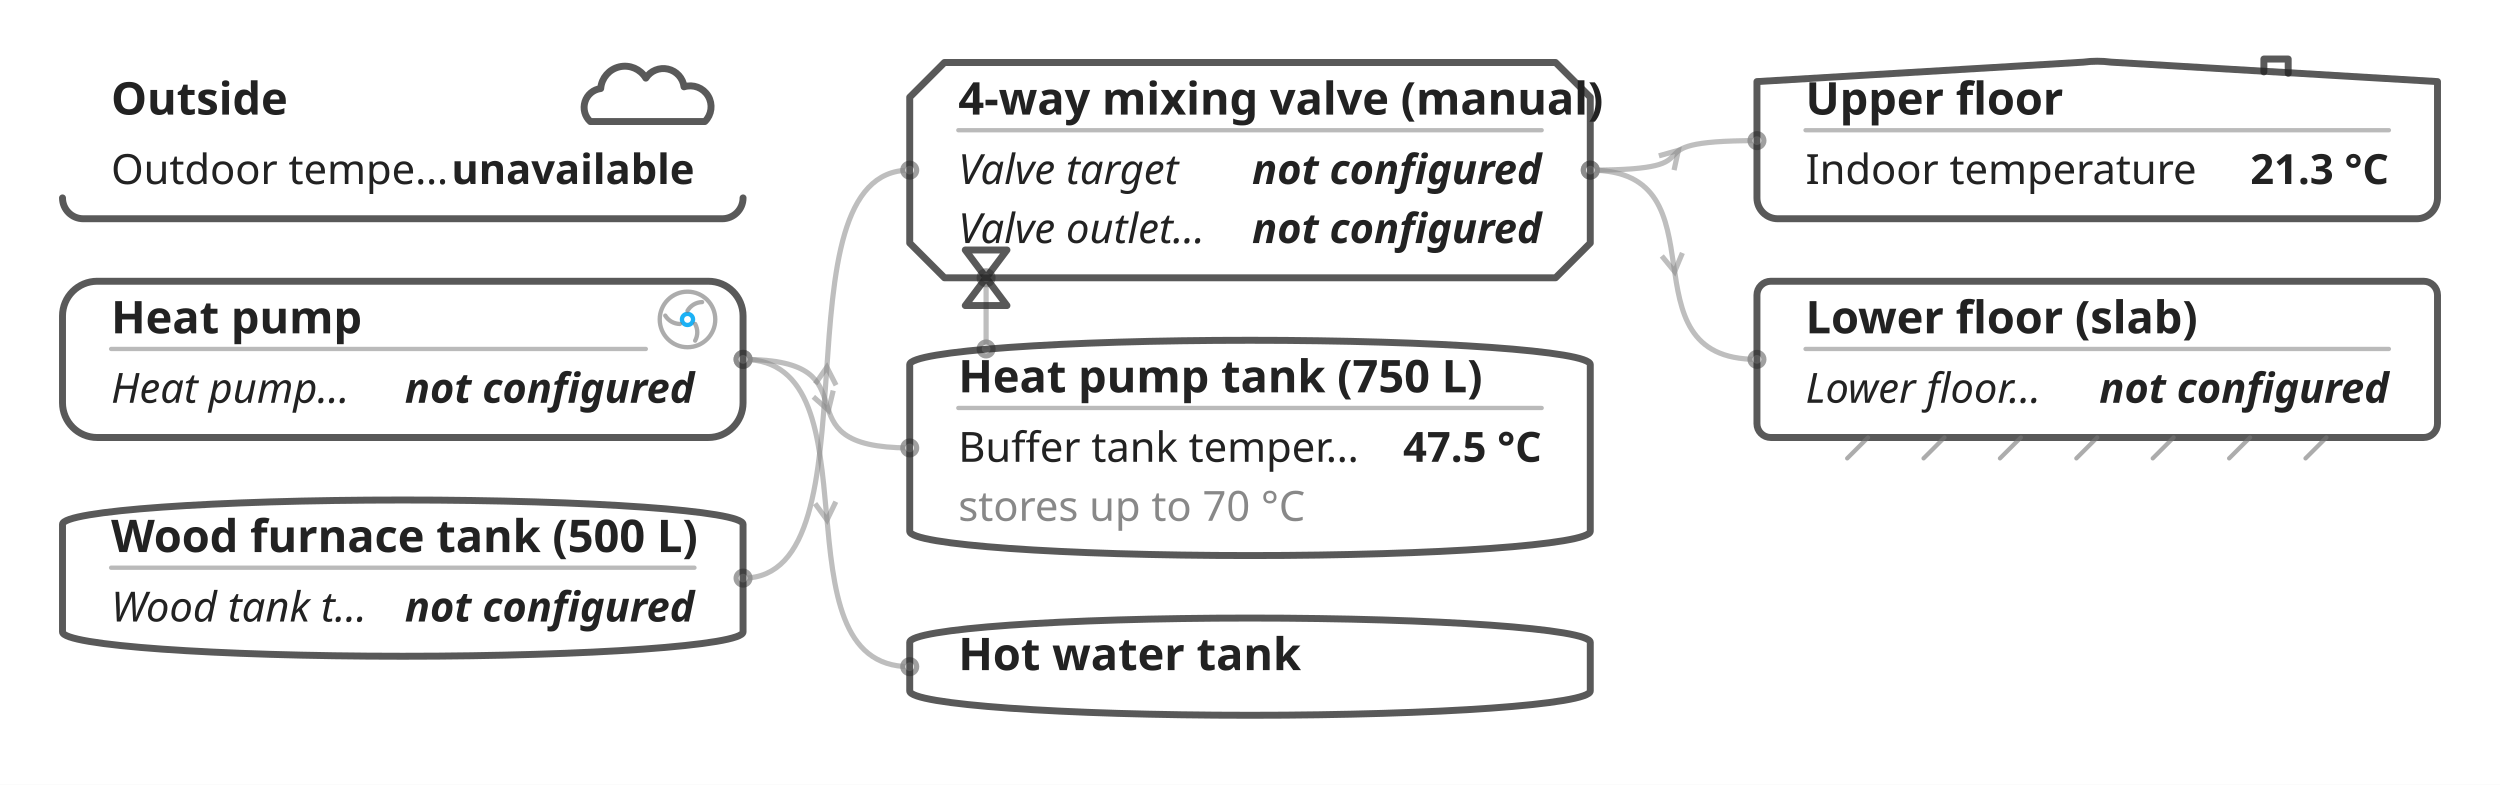
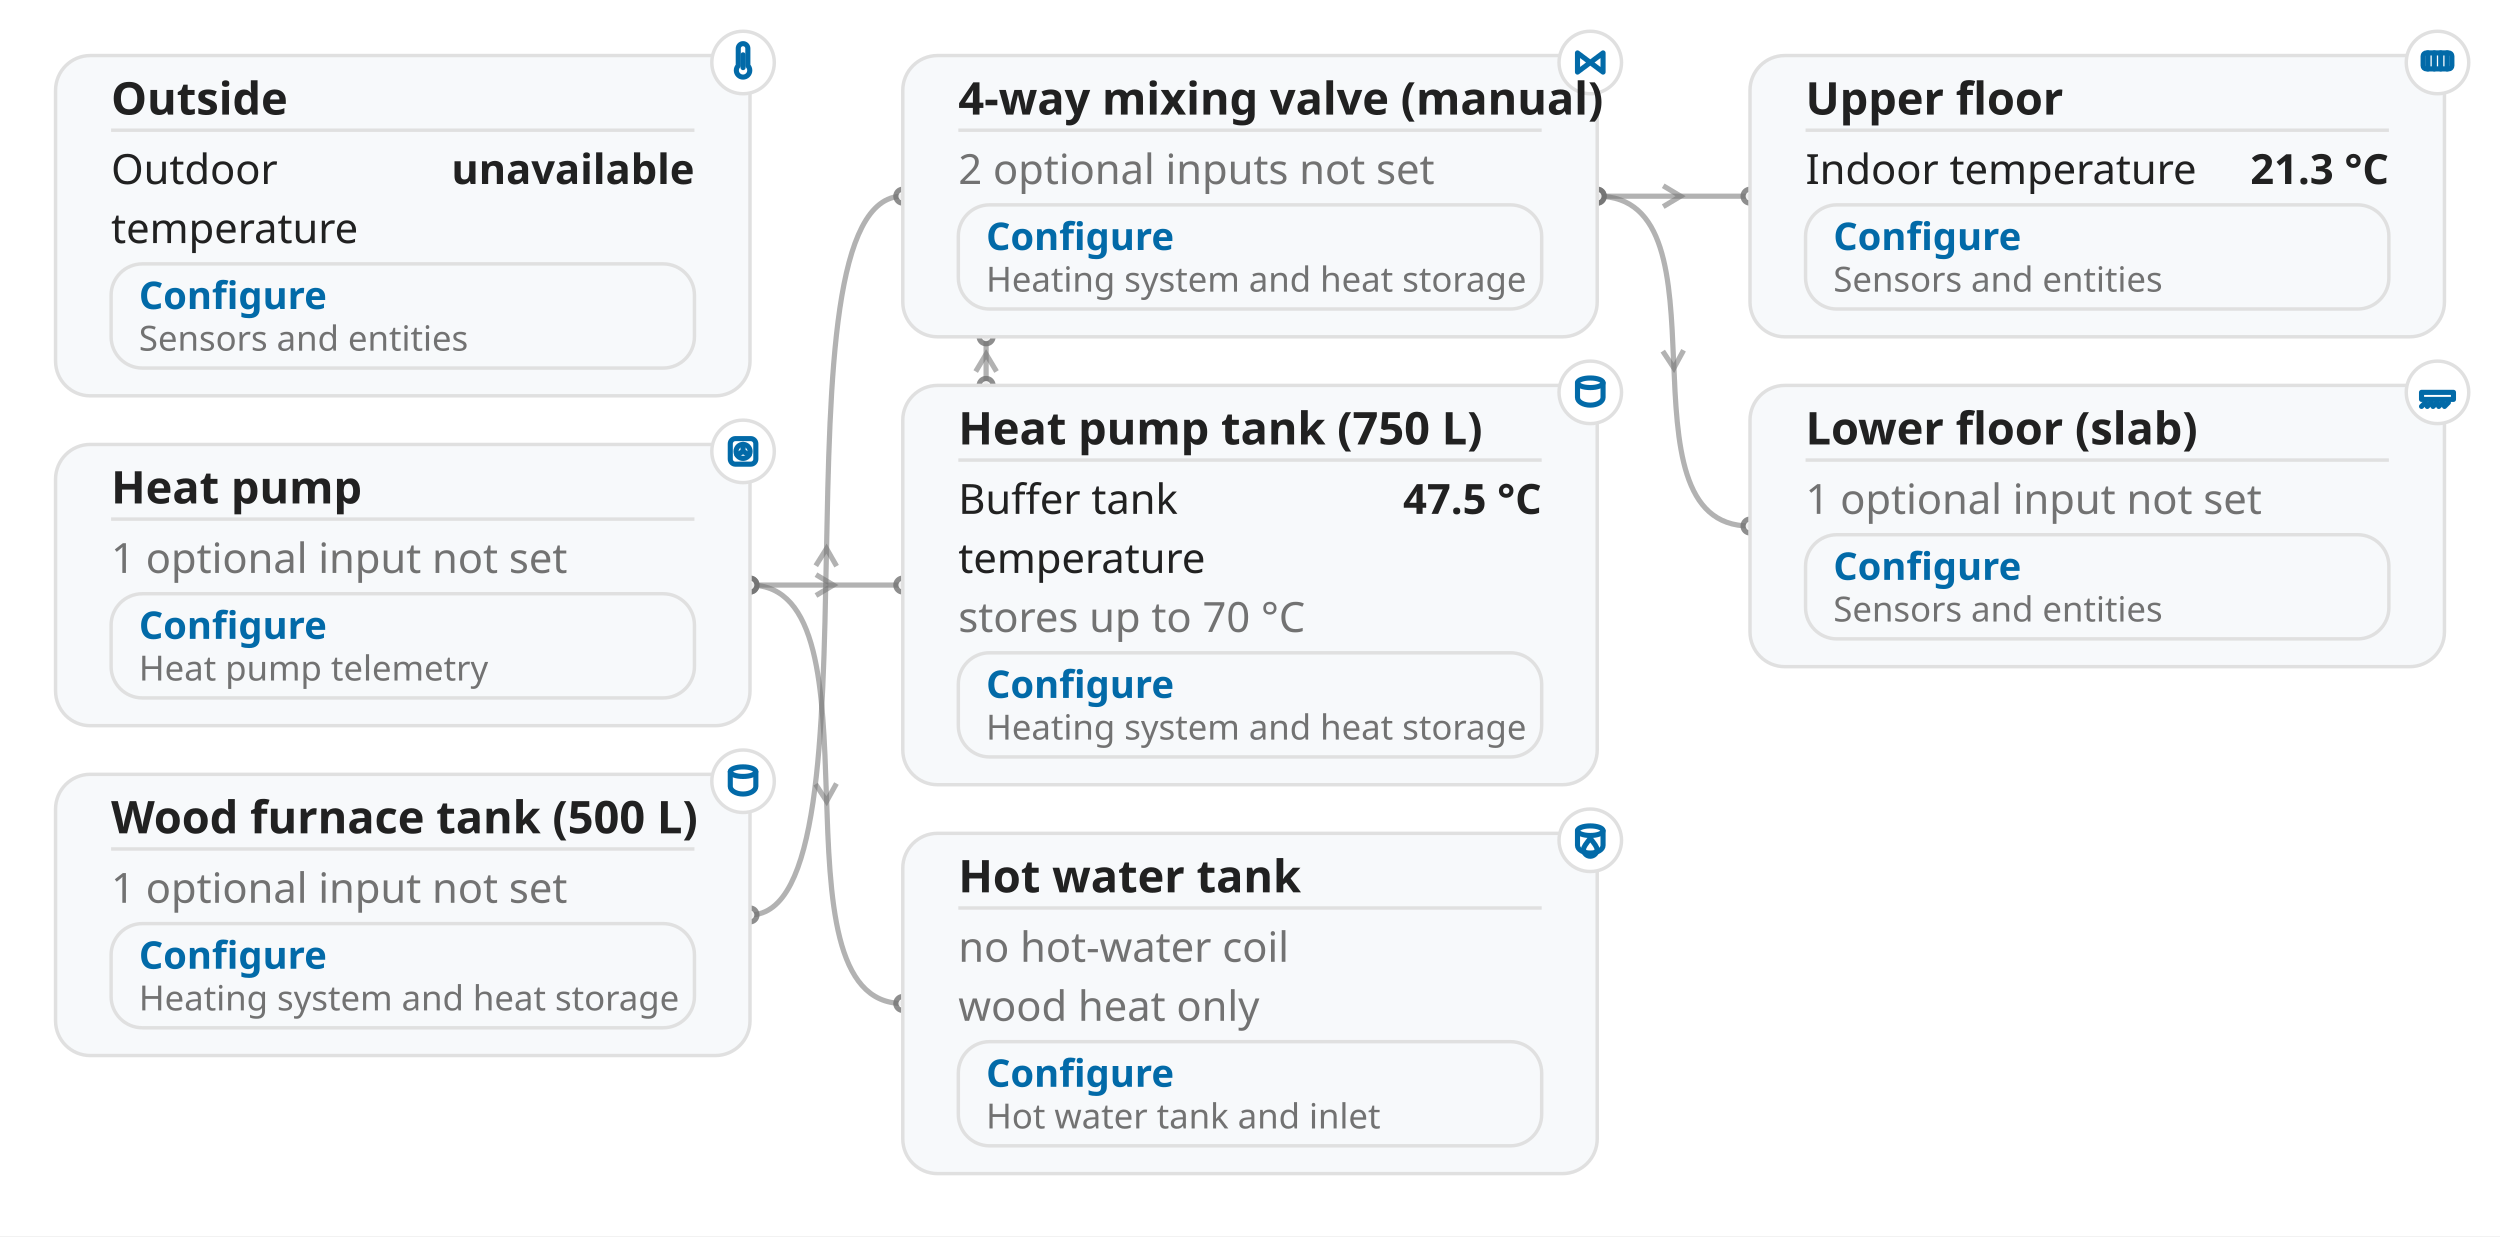
- <svg xmlns="http://www.w3.org/2000/svg" class="setup-svg" viewBox="0 0 720 226" role="group" aria-label="Configured system">
+ <svg xmlns="http://www.w3.org/2000/svg" class="setup-svg" viewBox="0 0 720 356" role="group" aria-label="Configured system">
  <style>svg { background: #fff; font-family: sans-serif; }
.setup-page { padding: 0.5em 0.25em; }
      .setup-svg { width: 100%; height: auto; display: block; }
-       /* The rect stays in the markup as the geometry carrier the tests
-          and the drag editor read; the contour paths draw the visible
-          outline (v4.3.0). */
-       .setup-box { fill: none; stroke: none; }
-       .setup-contour {
-         fill: none; stroke: #212121;
-         stroke-width: 2; opacity: 0.75;
+       /* The card (R10-UX-SETUP): the same surface, border and radius a
+          tile wears, painted on the rect that is also the geometry carrier
+          the tests and the drag editor read. ONE outline per box -- the
+          hand-drawn silhouettes it replaced drew a second one over this
+          rect's edge, which is the "wobbly double border" the owner's
+          screenshot names -- and opaque, so a pipe routed behind a card is
+          covered by it instead of crossing the text inside it. */
+       /* Everything inside a card takes its ink from the SAME darkMode switch
+          as the card's own surface: one pair, one switch, which is the rule
+          the tiles follow. A card that took its text from the theme's
+          variables would paint the theme's dark secondary grey on its own
+          light literal whenever Home Assistant reports darkMode false for a
+          theme that is dark -- measured at 2.63:1 on the HA dark arm before
+          this rule existed (R10-UX-SETUP). */
+       .setup-svg &gt; g {
+         --hpo-text: var(--hpo-ink, #212121);
+         --hpo-text-2: var(--hpo-ink-2, #727272);
+       }
+       .setup-box {
+         fill: var(--hpo-surface-2, #f7f9fb);
+         stroke: var(--hpo-divider, #e0e0e0); stroke-width: 1;
+       }
+       /* The rule under a card's title, in the card's own border colour: it
+          divides the header band from the rows, it is not a second outline. */
+       .setup-accent {
+         fill: none; stroke: var(--hpo-divider, #e0e0e0);
+         stroke-width: 1; pointer-events: none;
+       }
+       .setup-pipe-dot {
+         fill: var(--hpo-surface, #ffffff);
+         stroke: var(--hpo-text-2, #727272);
+         stroke-width: 1.5; opacity: 0.8; pointer-events: none;
+       }
+       .setup-flow {
+         fill: none; stroke: var(--hpo-text-2, #727272);
+         stroke-width: 1.5; opacity: 0.55; pointer-events: none;
+       }
+       .setup-pipe {
+         fill: none; stroke: var(--hpo-text-2, #727272);
+         stroke-width: 1.5; opacity: 0.55;
+       }
+       /* The coil's pipe is the one pipe that is not heating water
+          (R10-CARD-VOICE): the accent, and dashed in the muted ink while the
+          coil is configured but not modelled. */
+       .setup-pipe.coil-pipe {
+         stroke: var(--hpo-accent, #026aa8); stroke-width: 1.8; opacity: 0.85;
+       }
+       .setup-pipe.coil-pipe.off {
+         stroke: var(--hpo-text-2, #727272); stroke-dasharray: 3 3; opacity: 0.5;
+       }
+       /* The type disc on a card's corner: the page's own surface and border,
+          the glyph in the accent the coil's pipe wears. */
+       .badge-disc {
+         fill: var(--hpo-surface, #ffffff);
+         stroke: var(--hpo-divider, #e0e0e0); stroke-width: 1;
+       }
+       .type-badge path, .type-badge rect, .type-badge circle:not(.badge-disc),
+       .type-badge ellipse {
+         fill: none; stroke: var(--hpo-accent, #026aa8); stroke-width: 1.6;
        stroke-linecap: round; stroke-linejoin: round;
-         pointer-events: none;
-       }
-       .setup-accent {
-         fill: none; stroke: #757575;
-         stroke-width: 1.25; opacity: 0.6;
-         stroke-linecap: round; pointer-events: none;
-       }
-       .setup-accent.divider { opacity: 0.5; }
-       .setup-accent.hub {
-         stroke: #03a9f4; opacity: 0.9;
-       }
-       .setup-coil {
-         fill: none; stroke: #03a9f4;
-         stroke-width: 2; opacity: 0.85;
-         stroke-linecap: round; pointer-events: none;
-       }
-       .setup-pipe-dot {
-         fill: #fff;
-         stroke: #888;
-         stroke-width: 1.5; opacity: 0.8; pointer-events: none;
-       }
-       .setup-flow {
-         fill: none; stroke: #888;
-         stroke-width: 1.5; opacity: 0.55; pointer-events: none;
-       }
-       .setup-pipe {
-         fill: none; stroke: #888;
-         stroke-width: 1.5; opacity: 0.55;
-       }
+       }
+       .type-badge { pointer-events: none; }
+       .type-badge.off { opacity: 0.45; }
+       .type-badge.off .badge-disc { stroke-dasharray: 2 2; }
      .setup-title {
        font-size: 13px; font-weight: 600;
-         fill: #222;
-       }
-       .setup-slot { font-size: 12px; fill: #222; }
-       .setup-slot.empty {
-         fill: #222;
-         font-style: italic;
-       }
-       .setup-slot.extra { fill: #888; }
+         fill: var(--hpo-text, #212121);
+       }
+       .setup-slot {
+         font-size: 12px; fill: var(--hpo-text, #212121);
+         font-variant-numeric: tabular-nums;
+       }
+       /* An unset input, drawn only when its box's folded block is open: the
+          secondary text colour, never the weight of a reading. It used to be
+          set in the same colour AND bold value as a live row, which is what
+          crowded the readings out of the diagram (R10-UX-SETUP). */
+       .setup-slot.empty { fill: var(--hpo-text-2, #727272); }
+       .setup-slot.empty .setup-value { font-weight: 400; }
+       /* The folded block's own line: the count, in the same muted voice as
+          the rows it stands for. */
+       .setup-slot.folded { fill: var(--hpo-text-2, #727272); }
+       .setup-slot.extra { fill: var(--hpo-text-2, #727272); }
      .setup-value { font-weight: 600; }
+       /* The Configure control, in the product's chip: the same border,
+          radius and label size a legend chip wears, so a button drawn inside
+          the diagram is the same object as a button drawn beside it. */
+       .setup-chip {
+         fill: transparent;
+         stroke: var(--hpo-divider, #e0e0e0); stroke-width: 1;
+         pointer-events: none;
+       }
+       /* The twin under the pill is what takes the pointer, so it carries the
+          cursor and the hover state lights the pill it sits behind. */
+       .setup-chip-hit { fill: transparent; cursor: pointer; }
+       .setup-chip-hit:hover + .setup-chip {
+         stroke: var(--hpo-primary, #03a9f4);
+         fill: var(--hpo-primary, #03a9f4); fill-opacity: 0.08;
+       }
+       .setup-chip-label {
+         font-size: 11px; font-weight: 600; fill: var(--hpo-accent, #026aa8);
+         pointer-events: none;
+       }
+       /* The options page the button means, under its verb. */
+       .setup-chip-page {
+         font-size: 10px; fill: var(--hpo-text-2, #727272);
+         pointer-events: none;
+       }
+       /* Where the page each button names is, said once above the drawing. */
+       .setup-dest {
+         color: var(--hpo-text-2, #727272);
+         font-size: 0.85em; margin: 0 0.25em 0.5em 0.25em; max-width: 70ch;
+       }
      .setup-hint {
-         color: #757575;
+         color: var(--hpo-text-2, #727272);
        font-size: 0.85em; padding: 0.5em 0.25em;
      }
      .setup-result {
-         color: #757575;
+         color: var(--hpo-text-2, #727272);
        font-size: 0.85em; padding: 0 0.25em 0.5em 0.25em;
      }
      .setup-hit { fill: transparent; cursor: pointer; }
      /* fill-opacity, not opacity: element opacity would fade the focus
         ring stroked on this same rect down to 12% as soon as the pointer
         crossed a keyboard-focused row -- and :hover and :focus-visible
         have equal specificity, so the later rule would win. Tinting only
         the fill leaves the ring alone. */
      .setup-hit:hover {
-         fill: #03a9f4; fill-opacity: 0.12;
+         fill: var(--hpo-primary, #03a9f4); fill-opacity: 0.12;
+       }
+       /* The folded block's own target says so differently: it is a
+          disclosure, not a slot, and a wash the width of the row would read
+          as the same control the chip beside it is. It carries no wash at
+          all. Declared after .setup-hit:hover, which has the same
+          specificity. */
+       .setup-fold-hit:hover {
+         fill: transparent; fill-opacity: 0;
      }

      /* The layout editor (v3.16.0, issue #40) */
      .layout-bar {
        display: flex; align-items: center; gap: 0.5em;
        flex-wrap: wrap; padding: 0 0.25em 0.4em 0.25em;
      }
-       .layout-bar button {
-         font: inherit; font-size: 0.85em; cursor: pointer;
-         border: 1px solid #e0e0e0;
-         background: transparent; color: #212121;
-         border-radius: 1em; padding: 0.2em 0.9em;
-       }
      .layout-bar button:focus-visible {
-         outline: 2px solid #03a9f4;
+         outline: 2px solid var(--hpo-primary, #03a9f4);
        outline-offset: 2px;
      }
-       .layout-edit-toggle.on { border-color: #03a9f4; }
+       /* A pressed toggle says so in the ink and not only in the border: the
+          accent is the token measured against the card, and a 1 px border
+          moving is a state a reader can miss at a glance. */
+       .layout-edit-toggle.on {
+         border-color: var(--hpo-primary, #03a9f4);
+         color: var(--hpo-accent, #026aa8);
+       }
      .layout-bar button[disabled] { opacity: 0.45; cursor: default; }
      .layout-verdict {
        flex: 1 1 100%; font-size: 0.85em;
-         color: #757575;
-       }
-       .layout-verdict.match { color: #212121; }
+         color: var(--hpo-text-2, #727272);
+       }
+       .layout-verdict.match { color: var(--hpo-text, #212121); }
      /* Editing widens the pipes: a 1.5-unit stroke is a hopeless click
         target, and clicking a pipe is how one is removed. */
      .setup-svg.editing .setup-pipe { stroke-width: 3.5; cursor: pointer; }
      /* With stroke: none an unfilled rect catches no pointer, so the
         move cursor needs pointer-events back on the surface; hit rects
         painted later still win over their own rows, and drags themselves
         are geometric via _layoutBoxAt either way. */
      .setup-svg.editing .setup-box { cursor: move; pointer-events: all; }
      /* Ornament off while editing: pipes widen into click targets and
         ports appear, and dots or chevrons under the pointer would only
         lie about what is clickable. */
      .setup-svg.editing .setup-pipe-dot,
      .setup-svg.editing .setup-flow { display: none; }
      /* A drag on a touch screen must move the box, not scroll the page. */
      .setup-svg.editing { touch-action: none; }
      .setup-pipe.layout-match {
-         stroke: #03a9f4; opacity: 0.9;
+         stroke: var(--hpo-primary, #03a9f4); opacity: 0.9;
      }
      .setup-pipe.invalid {
        stroke: #db4437; opacity: 0.95;
        stroke-dasharray: 6 4;
      }</style>
  <rect x="0" y="0" width="100%" height="100%" fill="#ffffff" />
-   <path class="setup-pipe" data-edge="heat_pump&gt;buffer_tank" d="M 214 103.5       C 254 103.5,         222 129, 262 129" />
-   <circle class="setup-pipe-dot" cx="214" cy="103.5" r="2" />
-   <circle class="setup-pipe-dot" cx="262" cy="129" r="2" />
-   <path class="setup-flow" d="M 234.24 114.286 L 238.599 118.158 L 239.964 112.49" />
-   <path class="setup-pipe" data-edge="buffer_tank&gt;mixing_valve" d="M 284 80         L 284 100.5" />
-   <circle class="setup-pipe-dot" cx="284" cy="80" r="2" />
-   <circle class="setup-pipe-dot" cx="284" cy="100.5" r="2" />
-   <path class="setup-pipe" data-edge="wood_tank&gt;mixing_valve" d="M 214 166.5       C 254 166.5,         222 49, 262 49" />
-   <circle class="setup-pipe-dot" cx="214" cy="166.5" r="2" />
-   <circle class="setup-pipe-dot" cx="262" cy="49" r="2" />
-   <path class="setup-flow" d="M 240.789 110.947 L 238.136 105.755 L 234.803 110.539" />
-   <path class="setup-pipe" data-edge="mixing_valve&gt;upper_zone" d="M 458 49       C 498 49,         466 40.5, 506 40.5" />
-   <circle class="setup-pipe-dot" cx="458" cy="49" r="2" />
-   <circle class="setup-pipe-dot" cx="506" cy="40.5" r="2" />
-   <path class="setup-flow" d="M 482.129 48.991 L 483.371 43.294 L 477.759 44.879" />
-   <path class="setup-pipe" data-edge="mixing_valve&gt;lower_zone" d="M 458 49       C 498 49,         466 103.5, 506 103.5" />
-   <circle class="setup-pipe-dot" cx="458" cy="49" r="2" />
-   <circle class="setup-pipe-dot" cx="506" cy="103.5" r="2" />
-   <path class="setup-flow" d="M 478.596 73.718 L 482.29 78.229 L 484.532 72.846" />
-   <path class="setup-pipe" data-edge="heat_pump&gt;dhw_tank" d="M 214 103.5       C 254 103.5,         222 192, 262 192" />
-   <circle class="setup-pipe-dot" cx="214" cy="103.5" r="2" />
-   <circle class="setup-pipe-dot" cx="262" cy="192" r="2" />
-   <path class="setup-flow" d="M 234.742 145.032 L 238.18 149.742 L 240.718 144.492" />
-   <g>
-     <rect class="setup-box" x="16" y="16" width="200" height="49" rx="8" />
-     <path class="setup-contour kind-outdoor" d="M 18 57 A 6 6 0 0 0 24 63 H 208 A 6 6 0 0 0 214 57" />
-     <path class="setup-contour" d="M 170 35 A 5.5 5.5 0 0 1 173 25.5 A 7 7 0 0 1 186 22.5 A 6 6 0 0 1 197 25 A 6 6 0 0 1 203 35 Z" />
+   <path class="setup-pipe" data-edge="heat_pump&gt;buffer_tank" d="M 216 168.5       C 256 168.5,         220 168.5, 260 168.5" />
+   <circle class="setup-pipe-dot" cx="216" cy="168.5" r="2" />
+   <circle class="setup-pipe-dot" cx="260" cy="168.5" r="2" />
+   <path class="setup-flow" d="M 235 171.5 L 240 168.5 L 235 165.5" />
+   <path class="setup-pipe" data-edge="buffer_tank&gt;mixing_valve" d="M 284 97         L 284 111" />
+   <circle class="setup-pipe-dot" cx="284" cy="97" r="2" />
+   <circle class="setup-pipe-dot" cx="284" cy="111" r="2" />
+   <path class="setup-flow" d="M 287 107 L 284 102 L 281 107" />
+   <path class="setup-pipe" data-edge="wood_tank&gt;mixing_valve" d="M 216 263.5       C 256 263.5,         220 56.5, 260 56.5" />
+   <circle class="setup-pipe-dot" cx="216" cy="263.5" r="2" />
+   <circle class="setup-pipe-dot" cx="260" cy="56.5" r="2" />
+   <path class="setup-flow" d="M 240.941 163.057 L 238.039 158 L 234.943 162.941" />
+   <path class="setup-pipe" data-edge="mixing_valve&gt;upper_zone" d="M 460 56.5       C 500 56.5,         464 56.5, 504 56.5" />
+   <circle class="setup-pipe-dot" cx="460" cy="56.5" r="2" />
+   <circle class="setup-pipe-dot" cx="504" cy="56.5" r="2" />
+   <path class="setup-flow" d="M 479 59.5 L 484 56.5 L 479 53.5" />
+   <path class="setup-pipe" data-edge="mixing_valve&gt;lower_zone" d="M 460 56.5       C 500 56.5,         464 151.5, 504 151.5" />
+   <circle class="setup-pipe-dot" cx="460" cy="56.5" r="2" />
+   <circle class="setup-pipe-dot" cx="504" cy="151.5" r="2" />
+   <path class="setup-flow" d="M 478.876 101.129 L 482.084 105.998 L 484.871 100.876" />
+   <path class="setup-pipe" data-edge="heat_pump&gt;dhw_tank" d="M 216 168.5       C 256 168.5,         220 289, 260 289" />
+   <circle class="setup-pipe-dot" cx="216" cy="168.5" r="2" />
+   <circle class="setup-pipe-dot" cx="260" cy="289" r="2" />
+   <path class="setup-flow" d="M 234.902 225.851 L 238.066 230.749 L 240.899 225.652" />
+   <g>
+     <rect class="setup-box" x="16" y="16" width="200" height="98" rx="10" />
+     <path class="setup-accent divider" d="M 32 37.5 L 200 37.5" />
+     <g class="type-badge" data-type="outside" aria-hidden="true">
+       <circle class="badge-disc" cx="214" cy="18" r="9" />
+       <g transform="translate(214 18) scale(0.92)">
+         <path d="M-1.5-4.4 v5.4 a2.1 2.1 0 1 0 3 0 V-4.4 a1.5 1.5 0 0 0-3 0" />
+         <path d="M0-2.4 v4" />
+       </g>
+     </g>
    <text class="setup-title" x="32" y="33">Outside</text>
    <text class="setup-slot" x="32" y="53">
-       <tspan>Outdoor tempe…</tspan>
-       <tspan class="setup-value" x="200" text-anchor="end">unavailable</tspan>
-     </text>
-     <rect class="setup-hit" data-key="outdoor_temp_entity" tabindex="0" role="button" aria-label="Outdoor temperature — click to assign" x="20" y="41" width="192" height="15" rx="3">
+       <tspan x="32" y="53">Outdoor</tspan>
+       <tspan x="32" y="70">temperature</tspan>
+       <tspan class="setup-value" x="200" y="53" text-anchor="end">unavailable</tspan>
+     </text>
+     <rect class="setup-hit" data-key="outdoor_temp_entity" tabindex="0" role="button" aria-label="Outdoor temperature — click to assign" x="20" y="41" width="192" height="32" rx="3">
        </rect>
-   </g>
-   <g>
-     <rect class="setup-box" x="16" y="79" width="200" height="49" rx="8" />
-     <path class="setup-contour kind-heat_pump" d="M 28 81 H 204 A 10 10 0 0 1 214 91 V 116 A 10 10 0 0 1 204 126 H 28 A 10 10 0 0 1 18 116 V 91 A 10 10 0 0 1 28 81 Z" />
-     <path class="setup-accent" d="M 190 92 A 8 8 0 1 1 206 92 A 8 8 0 1 1 190 92" />
-     <circle class="setup-accent hub" cx="198" cy="92" r="1.6" />
-     <path class="setup-accent" d="M 198 89.5 A 5 5 0 0 1 202.2 87 M 200.2 93.3 A 5 5 0 0 1 200.2 98.1 M 195.8 93.3 A 5 5 0 0 1 191.6 90.9" />
-     <path class="setup-accent divider" d="M 32 100.5 L 186 100.5" />
-     <text class="setup-title" x="32" y="96">Heat pump</text>
-     <text class="setup-slot empty" x="32" y="116">
-       <tspan>Heat pump…</tspan>
-       <tspan class="setup-value" x="200" text-anchor="end">not configured</tspan>
-     </text>
-     <rect class="setup-hit" data-key="heat_pump_switch_entity" tabindex="0" role="button" aria-label="Heat pump switch — click to assign" x="20" y="104" width="192" height="15" rx="3">
+     <rect class="setup-chip-hit" data-configure="outdoor" tabindex="0" role="button" aria-label="Configure: Sensors and entities" x="32" y="76" width="168" height="30" rx="9" />
+     <rect class="setup-chip" x="32" y="76" width="168" height="30" rx="9" />
+     <text class="setup-chip-label" x="40" y="89">Configure</text>
+     <text class="setup-chip-page" x="40" y="101">Sensors and entities</text>
+   </g>
+   <g>
+     <rect class="setup-box" x="16" y="128" width="200" height="81" rx="10" />
+     <path class="setup-accent divider" d="M 32 149.5 L 200 149.5" />
+     <g class="type-badge" data-type="heat_source" aria-hidden="true">
+       <circle class="badge-disc" cx="214" cy="130" r="9" />
+       <g transform="translate(214 130) scale(0.92)">
+         <rect x="-4" y="-4" width="8" height="8" rx="1.6" />
+         <circle cx="0" cy="0" r="2.2" />
+         <path d="M0-2.2 V0 M1.9 1.1 L0 0 M-1.9 1.1 L0 0" />
+       </g>
+     </g>
+     <text class="setup-title" x="32" y="145">Heat pump</text>
+     <text class="setup-slot folded" x="32" y="165">
+       <tspan x="32" y="165">1 optional input not set</tspan>
+     </text>
+     <rect class="setup-hit setup-fold-hit" data-fold="heat_pump_switch_entity" data-place="heat_pump" aria-expanded="false" tabindex="0" role="button" aria-label="Show the 1 unset inputs" x="20" y="150.7" width="192" height="19.6" rx="3" />
+     <rect class="setup-chip-hit" data-configure="heat_pump" tabindex="0" role="button" aria-label="Configure: Heat pump telemetry" x="32" y="171" width="168" height="30" rx="9" />
+     <rect class="setup-chip" x="32" y="171" width="168" height="30" rx="9" />
+     <text class="setup-chip-label" x="40" y="184">Configure</text>
+     <text class="setup-chip-page" x="40" y="196">Heat pump telemetry</text>
+   </g>
+   <g>
+     <rect class="setup-box" x="16" y="223" width="200" height="81" rx="10" />
+     <path class="setup-accent divider" d="M 32 244.5 L 200 244.5" />
+     <g class="type-badge" data-type="store" aria-hidden="true">
+       <circle class="badge-disc" cx="214" cy="225" r="9" />
+       <g transform="translate(214 225) scale(0.92)">
+         <path d="M-4-3 v4.6 a4 2.4 0 0 0 8 0 V-3" />
+         <ellipse cx="0" cy="-3" rx="4" ry="1.5" />
+       </g>
+     </g>
+     <text class="setup-title" x="32" y="240">Wood furnace tank (500 L)</text>
+     <text class="setup-slot folded" x="32" y="260">
+       <tspan x="32" y="260">1 optional input not set</tspan>
+     </text>
+     <rect class="setup-hit setup-fold-hit" data-fold="wood_tank_top_entity" data-place="wood_tank" aria-expanded="false" tabindex="0" role="button" aria-label="Show the 1 unset inputs" x="20" y="245.7" width="192" height="19.6" rx="3" />
+     <rect class="setup-chip-hit" data-configure="wood_tank" tabindex="0" role="button" aria-label="Configure: Heating system and heat storage" x="32" y="266" width="168" height="30" rx="9" />
+     <rect class="setup-chip" x="32" y="266" width="168" height="30" rx="9" />
+     <text class="setup-chip-label" x="40" y="279">Configure</text>
+     <text class="setup-chip-page" x="40" y="291">Heating system and heat storage</text>
+   </g>
+   <g>
+     <rect class="setup-box" x="260" y="16" width="200" height="81" rx="10" />
+     <path class="setup-accent divider" d="M 276 37.5 L 444 37.5" />
+     <g class="type-badge" data-type="valve" aria-hidden="true">
+       <circle class="badge-disc" cx="458" cy="18" r="9" />
+       <g transform="translate(458 18) scale(0.92)">
+         <path d="M-4-3 L4 3 L4-3 L-4 3 Z" />
+       </g>
+     </g>
+     <text class="setup-title" x="276" y="33">4-way mixing valve (manual)</text>
+     <text class="setup-slot folded" x="276" y="53">
+       <tspan x="276" y="53">2 optional inputs not set</tspan>
+     </text>
+     <rect class="setup-hit setup-fold-hit" data-fold="mixing_valve_target_entity,valve_outlet_temp_entity" data-place="mixing_valve" aria-expanded="false" tabindex="0" role="button" aria-label="Show the 2 unset inputs" x="264" y="38.7" width="192" height="19.6" rx="3" />
+     <rect class="setup-chip-hit" data-configure="mixing_valve" tabindex="0" role="button" aria-label="Configure: Heating system and heat storage" x="276" y="59" width="168" height="30" rx="9" />
+     <rect class="setup-chip" x="276" y="59" width="168" height="30" rx="9" />
+     <text class="setup-chip-label" x="284" y="72">Configure</text>
+     <text class="setup-chip-page" x="284" y="84">Heating system and heat storage</text>
+   </g>
+   <g>
+     <rect class="setup-box" x="260" y="111" width="200" height="115" rx="10" />
+     <path class="setup-accent divider" d="M 276 132.5 L 444 132.5" />
+     <g class="type-badge" data-type="store" aria-hidden="true">
+       <circle class="badge-disc" cx="458" cy="113" r="9" />
+       <g transform="translate(458 113) scale(0.92)">
+         <path d="M-4-3 v4.6 a4 2.4 0 0 0 8 0 V-3" />
+         <ellipse cx="0" cy="-3" rx="4" ry="1.5" />
+       </g>
+     </g>
+     <text class="setup-title" x="276" y="128">Heat pump tank (750 L)</text>
+     <text class="setup-slot" x="276" y="148">
+       <tspan x="276" y="148">Buffer tank</tspan>
+       <tspan x="276" y="165">temperature</tspan>
+       <tspan class="setup-value" x="444" y="148" text-anchor="end">47.5 °C</tspan>
+     </text>
+     <rect class="setup-hit" data-key="buffer_tank_temp_entity" tabindex="0" role="button" aria-label="Buffer tank temperature — click to assign" x="264" y="136" width="192" height="32" rx="3">
        </rect>
-   </g>
-   <g>
-     <rect class="setup-box" x="16" y="142" width="200" height="49" rx="8" />
-     <path class="setup-contour kind-wood_tank" d="M 18 151 A 98 7 0 0 1 214 151 L 214 182 A 98 7 0 0 1 18 182 Z" />
-     <path class="setup-accent divider" d="M 32 163.5 L 200 163.5" />
-     <text class="setup-title" x="32" y="159">Wood furnace tank (500 L)</text>
-     <text class="setup-slot empty" x="32" y="179">
-       <tspan>Wood tank t…</tspan>
-       <tspan class="setup-value" x="200" text-anchor="end">not configured</tspan>
-     </text>
-     <rect class="setup-hit" data-key="wood_tank_top_entity" tabindex="0" role="button" aria-label="Wood tank top — click to assign" x="20" y="167" width="192" height="15" rx="3">
-         </rect>
-   </g>
-   <g>
-     <rect class="setup-box" x="260" y="16" width="200" height="66" rx="8" />
-     <path class="setup-contour kind-mixing_valve" d="M 272 18 H 448 L 458 28 V 70 L 448 80 H 272 L 262 70 V 28 Z" />
-     <path class="setup-contour" d="M 278 72 H 290 L 284 80 Z M 284 80 L 278 88 H 290 Z" />
-     <path class="setup-accent divider" d="M 276 37.5 L 444 37.5" />
-     <text class="setup-title" x="276" y="33">4-way mixing valve (manual)</text>
-     <text class="setup-slot empty" x="276" y="53">
-       <tspan>Valve target</tspan>
-       <tspan class="setup-value" x="444" text-anchor="end">not configured</tspan>
-     </text>
-     <rect class="setup-hit" data-key="mixing_valve_target_entity" tabindex="0" role="button" aria-label="Valve target — click to assign" x="264" y="41" width="192" height="15" rx="3">
-         </rect>
-     <text class="setup-slot empty" x="276" y="70">
-       <tspan>Valve outlet…</tspan>
-       <tspan class="setup-value" x="444" text-anchor="end">not configured</tspan>
-     </text>
-     <rect class="setup-hit" data-key="valve_outlet_temp_entity" tabindex="0" role="button" aria-label="Valve outlet temperature — click to assign" x="264" y="58" width="192" height="15" rx="3">
-         </rect>
-   </g>
-   <g>
-     <rect class="setup-box" x="260" y="96" width="200" height="66" rx="8" />
-     <path class="setup-contour kind-buffer_tank" d="M 262 105 A 98 7 0 0 1 458 105 L 458 153 A 98 7 0 0 1 262 153 Z" />
-     <path class="setup-accent divider" d="M 276 117.5 L 444 117.5" />
-     <text class="setup-title" x="276" y="113">Heat pump tank (750 L)</text>
-     <text class="setup-slot" x="276" y="133">
-       <tspan>Buffer tank temper…</tspan>
-       <tspan class="setup-value" x="444" text-anchor="end">47.5 °C</tspan>
-     </text>
-     <rect class="setup-hit" data-key="buffer_tank_temp_entity" tabindex="0" role="button" aria-label="Buffer tank temperature — click to assign" x="264" y="121" width="192" height="15" rx="3">
-         </rect>
-     <text class="setup-slot extra" x="276" y="150">stores up to 70 °C</text>
-   </g>
-   <g>
-     <rect class="setup-box" x="260" y="176" width="200" height="32" rx="8" />
-     <path class="setup-contour kind-dhw_tank" d="M 262 185 A 98 7 0 0 1 458 185 L 458 199 A 98 7 0 0 1 262 199 Z" />
-     <text class="setup-title" x="276" y="193">Hot water tank</text>
-   </g>
-   <g>
-     <rect class="setup-box" x="504" y="16" width="200" height="49" rx="8" />
-     <path class="setup-contour kind-upper_zone" d="M 506 23.5 L 600 17.9 A 30 30 0 0 1 608 17.9 L 702 23.5 L 702 57 A 6 6 0 0 1 696 63 L 512 63 A 6 6 0 0 1 506 57 Z" />
-     <path class="setup-contour" d="M 652 20.7 V 17 H 659 V 21.1" />
+     <text class="setup-slot extra" x="276" y="182">stores up to 70 °C</text>
+     <rect class="setup-chip-hit" data-configure="buffer_tank" tabindex="0" role="button" aria-label="Configure: Heating system and heat storage" x="276" y="188" width="168" height="30" rx="9" />
+     <rect class="setup-chip" x="276" y="188" width="168" height="30" rx="9" />
+     <text class="setup-chip-label" x="284" y="201">Configure</text>
+     <text class="setup-chip-page" x="284" y="213">Heating system and heat storage</text>
+   </g>
+   <g>
+     <rect class="setup-box" x="260" y="240" width="200" height="98" rx="10" />
+     <path class="setup-accent divider" d="M 276 261.5 L 444 261.5" />
+     <g class="type-badge" data-type="hot_water" aria-hidden="true">
+       <circle class="badge-disc" cx="458" cy="242" r="9" />
+       <g transform="translate(458 242) scale(0.92)">
+         <path d="M-4-3 v4.6 a4 2.4 0 0 0 8 0 V-3" />
+         <ellipse cx="0" cy="-3" rx="4" ry="1.5" />
+         <path d="M0-0.6 c1.3 1.7 2.1 2.6 2.1 3.5 a2.1 2.1 0 0 1-4.2 0 C-2.1 2 -1.3 1.1 0-0.6 z" />
+       </g>
+     </g>
+     <text class="setup-title" x="276" y="257">Hot water tank</text>
+     <text class="setup-slot extra lead" x="276" y="277">no hot-water coil</text>
+     <text class="setup-slot extra lead" x="276" y="294">wood heat only</text>
+     <rect class="setup-chip-hit" data-configure="dhw_tank" tabindex="0" role="button" aria-label="Configure: Hot water tank and inlet" x="276" y="300" width="168" height="30" rx="9" />
+     <rect class="setup-chip" x="276" y="300" width="168" height="30" rx="9" />
+     <text class="setup-chip-label" x="284" y="313">Configure</text>
+     <text class="setup-chip-page" x="284" y="325">Hot water tank and inlet</text>
+   </g>
+   <g>
+     <rect class="setup-box" x="504" y="16" width="200" height="81" rx="10" />
    <path class="setup-accent divider" d="M 520 37.5 L 688 37.5" />
+     <g class="type-badge" data-type="radiator" aria-hidden="true">
+       <circle class="badge-disc" cx="702" cy="18" r="9" />
+       <g transform="translate(702 18) scale(0.92)">
+         <rect x="-4.5" y="-3" width="9" height="5" rx="1" />
+         <path d="M-3-3 v5 M-1-3 v5 M1-3 v5 M3-3 v5" />
+       </g>
+     </g>
    <text class="setup-title" x="520" y="33">Upper floor</text>
    <text class="setup-slot" x="520" y="53">
-       <tspan>Indoor temperature</tspan>
-       <tspan class="setup-value" x="688" text-anchor="end">21.3 °C</tspan>
-     </text>
-     <rect class="setup-hit" data-key="indoor_temp_entity" tabindex="0" role="button" aria-label="Indoor temperature — click to assign" x="508" y="41" width="192" height="15" rx="3">
+       <tspan x="520" y="53">Indoor temperature</tspan>
+       <tspan class="setup-value" x="688" y="53" text-anchor="end">21.3 °C</tspan>
+     </text>
+     <rect class="setup-hit" data-key="indoor_temp_entity" tabindex="0" role="button" aria-label="Indoor temperature — click to assign" x="508" y="38.7" width="192" height="19.6" rx="3">
        </rect>
-   </g>
-   <g>
-     <rect class="setup-box" x="504" y="79" width="200" height="49" rx="8" />
-     <path class="setup-contour kind-lower_zone" d="M 510 81 H 698 A 4 4 0 0 1 702 85 V 122 A 4 4 0 0 1 698 126 H 510 A 4 4 0 0 1 506 122 V 85 A 4 4 0 0 1 510 81 Z" />
-     <path class="setup-accent divider" d="M 520 100.5 L 688 100.5" />
-     <path class="setup-accent" d="M 538 126 L 532 132" />
-     <path class="setup-accent" d="M 560 126 L 554 132" />
-     <path class="setup-accent" d="M 582 126 L 576 132" />
-     <path class="setup-accent" d="M 604 126 L 598 132" />
-     <path class="setup-accent" d="M 626 126 L 620 132" />
-     <path class="setup-accent" d="M 648 126 L 642 132" />
-     <path class="setup-accent" d="M 670 126 L 664 132" />
-     <text class="setup-title" x="520" y="96">Lower floor (slab)</text>
-     <text class="setup-slot empty" x="520" y="116">
-       <tspan>Lower floor…</tspan>
-       <tspan class="setup-value" x="688" text-anchor="end">not configured</tspan>
-     </text>
-     <rect class="setup-hit" data-key="lower_floor_temp_entity" tabindex="0" role="button" aria-label="Lower floor temperature — click to assign" x="508" y="104" width="192" height="15" rx="3">
-         </rect>
+     <rect class="setup-chip-hit" data-configure="upper_zone" tabindex="0" role="button" aria-label="Configure: Sensors and entities" x="520" y="59" width="168" height="30" rx="9" />
+     <rect class="setup-chip" x="520" y="59" width="168" height="30" rx="9" />
+     <text class="setup-chip-label" x="528" y="72">Configure</text>
+     <text class="setup-chip-page" x="528" y="84">Sensors and entities</text>
+   </g>
+   <g>
+     <rect class="setup-box" x="504" y="111" width="200" height="81" rx="10" />
+     <path class="setup-accent divider" d="M 520 132.5 L 688 132.5" />
+     <g class="type-badge" data-type="slab" aria-hidden="true">
+       <circle class="badge-disc" cx="702" cy="113" r="9" />
+       <g transform="translate(702 113) scale(0.92)">
+         <path d="M-5 0 h10 v2.2 h-10 z" />
+         <path d="M-5 4.4 l1.2-1.2 M-3.2 4.4 l1.2-1.2 M-1.4 4.4 l1.2-1.2 M0.4 4.4 l1.2-1.2 M2.2 4.4 l1.2-1.2" />
+       </g>
+     </g>
+     <text class="setup-title" x="520" y="128">Lower floor (slab)</text>
+     <text class="setup-slot folded" x="520" y="148">
+       <tspan x="520" y="148">1 optional input not set</tspan>
+     </text>
+     <rect class="setup-hit setup-fold-hit" data-fold="lower_floor_temp_entity" data-place="lower_zone" aria-expanded="false" tabindex="0" role="button" aria-label="Show the 1 unset inputs" x="508" y="133.7" width="192" height="19.6" rx="3" />
+     <rect class="setup-chip-hit" data-configure="lower_zone" tabindex="0" role="button" aria-label="Configure: Sensors and entities" x="520" y="154" width="168" height="30" rx="9" />
+     <rect class="setup-chip" x="520" y="154" width="168" height="30" rx="9" />
+     <text class="setup-chip-label" x="528" y="167">Configure</text>
+     <text class="setup-chip-page" x="528" y="179">Sensors and entities</text>
  </g>
</svg>
